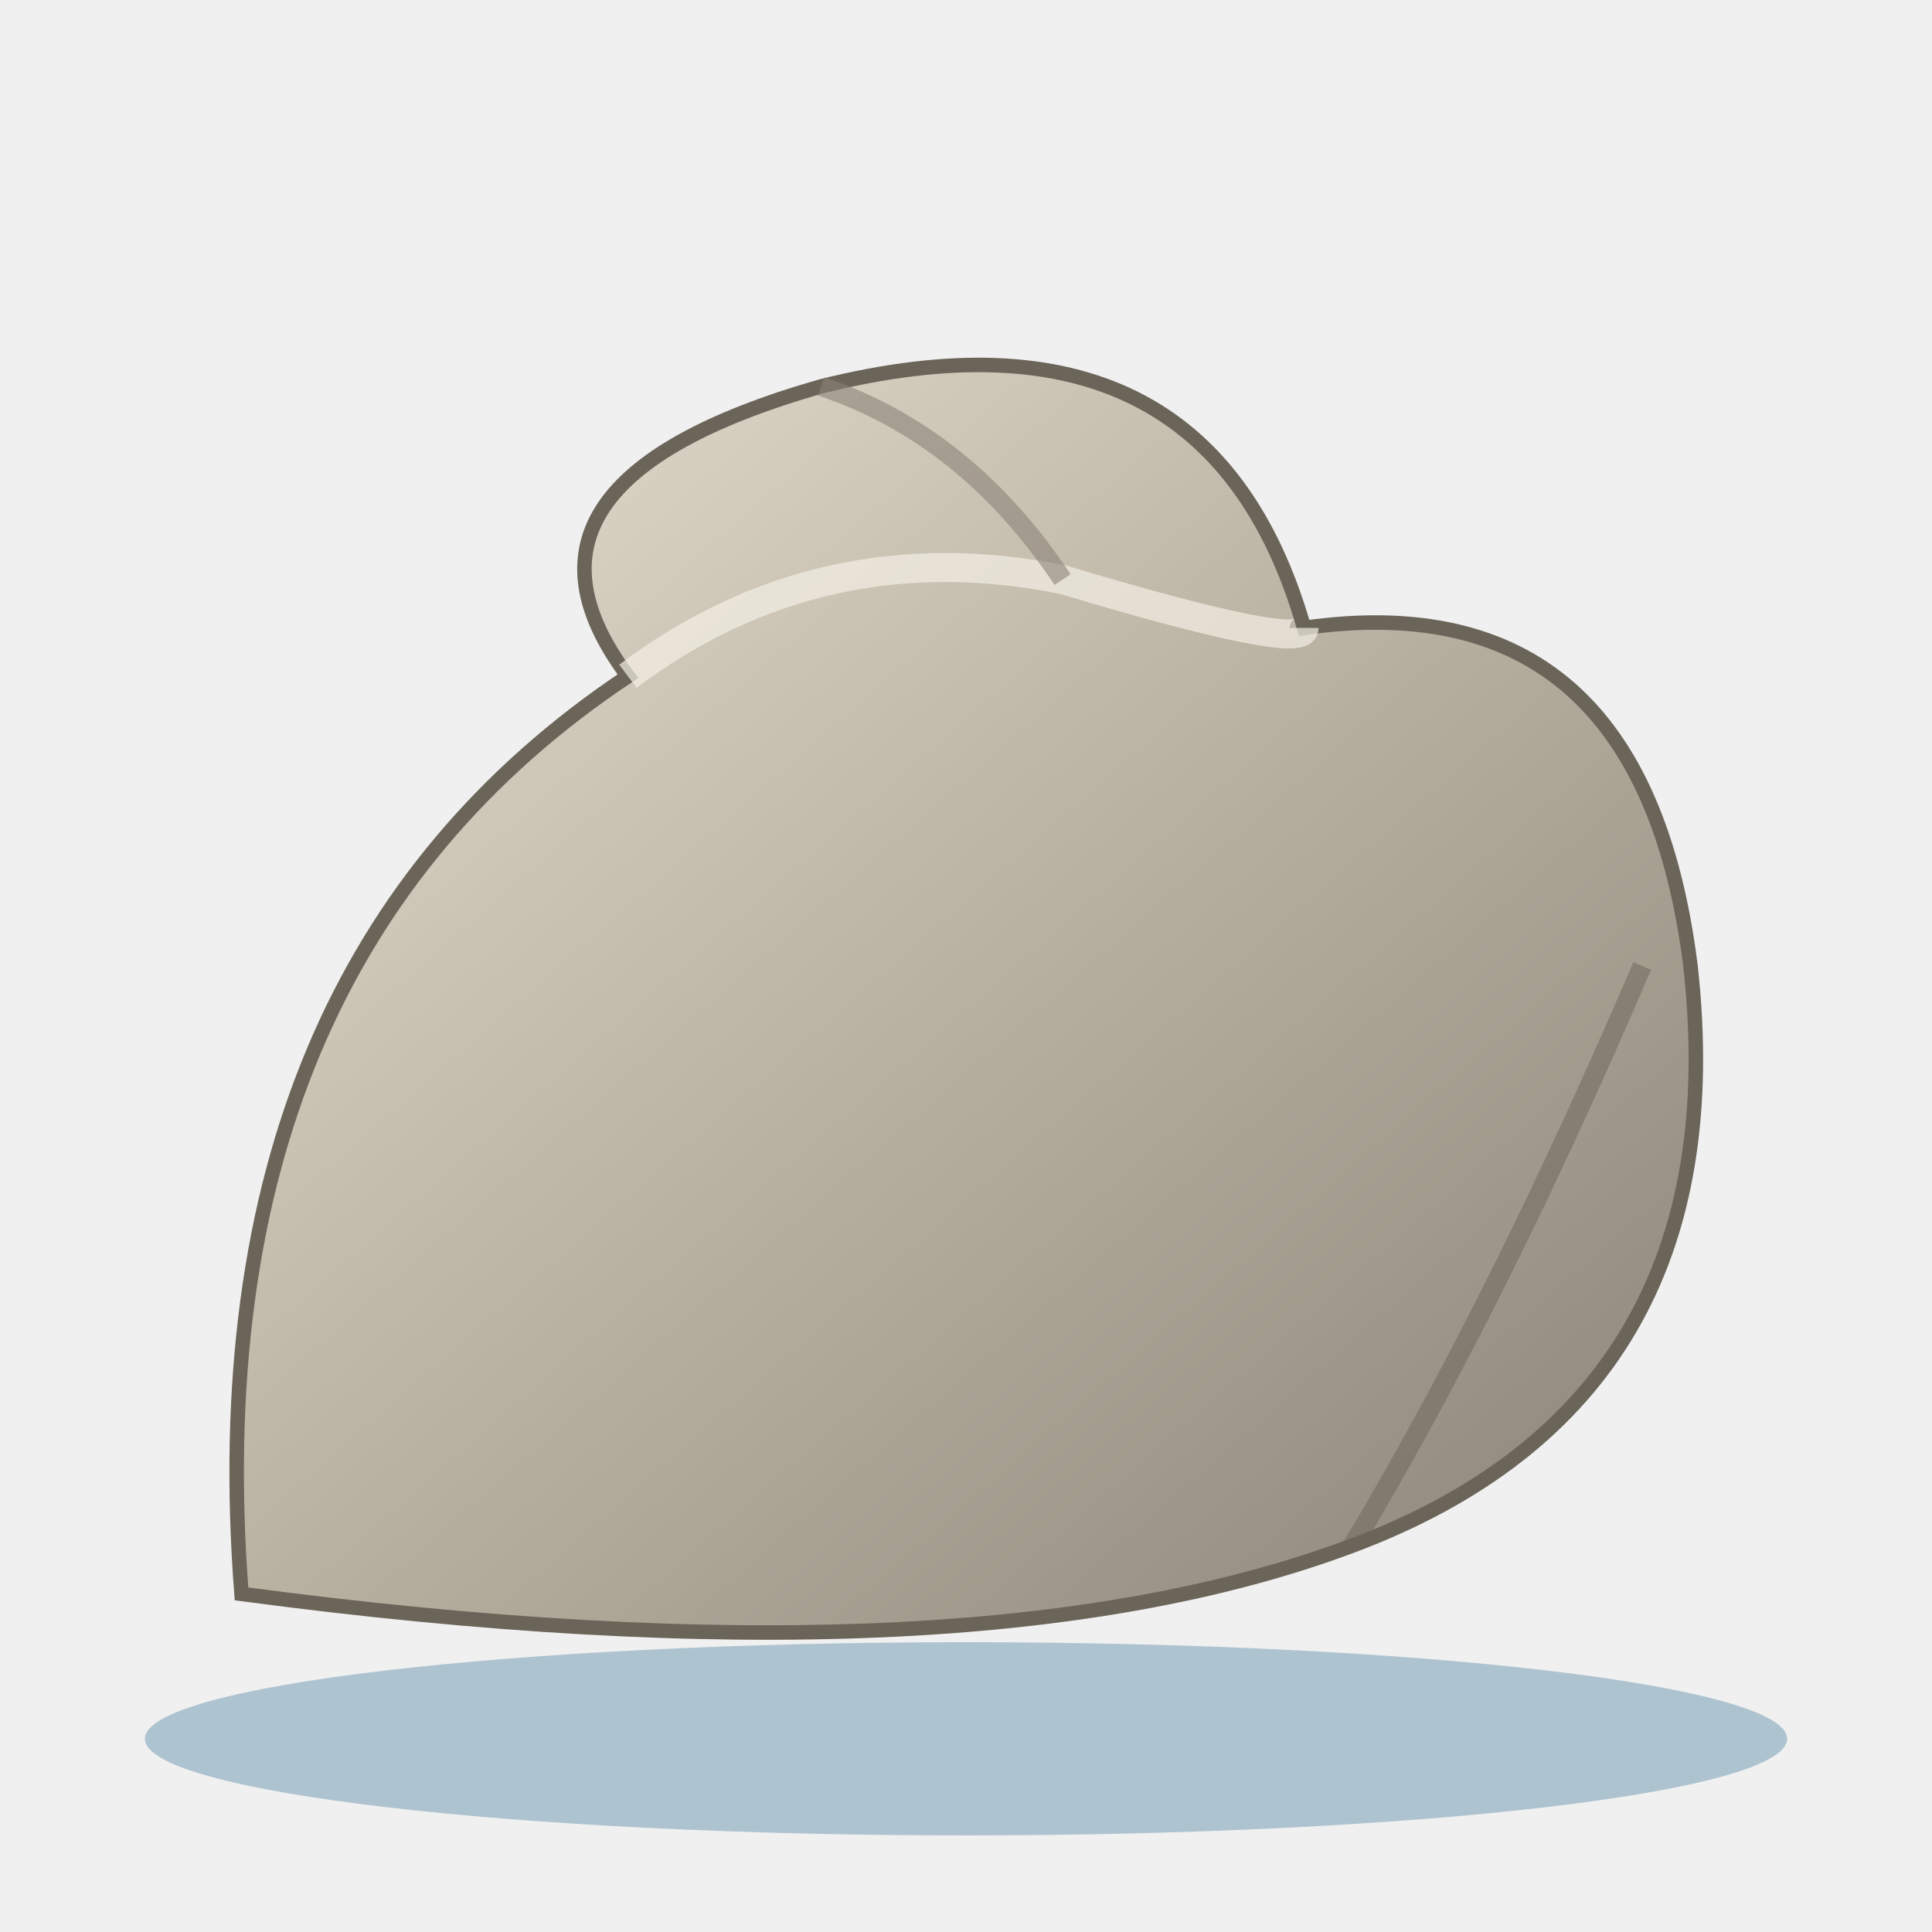
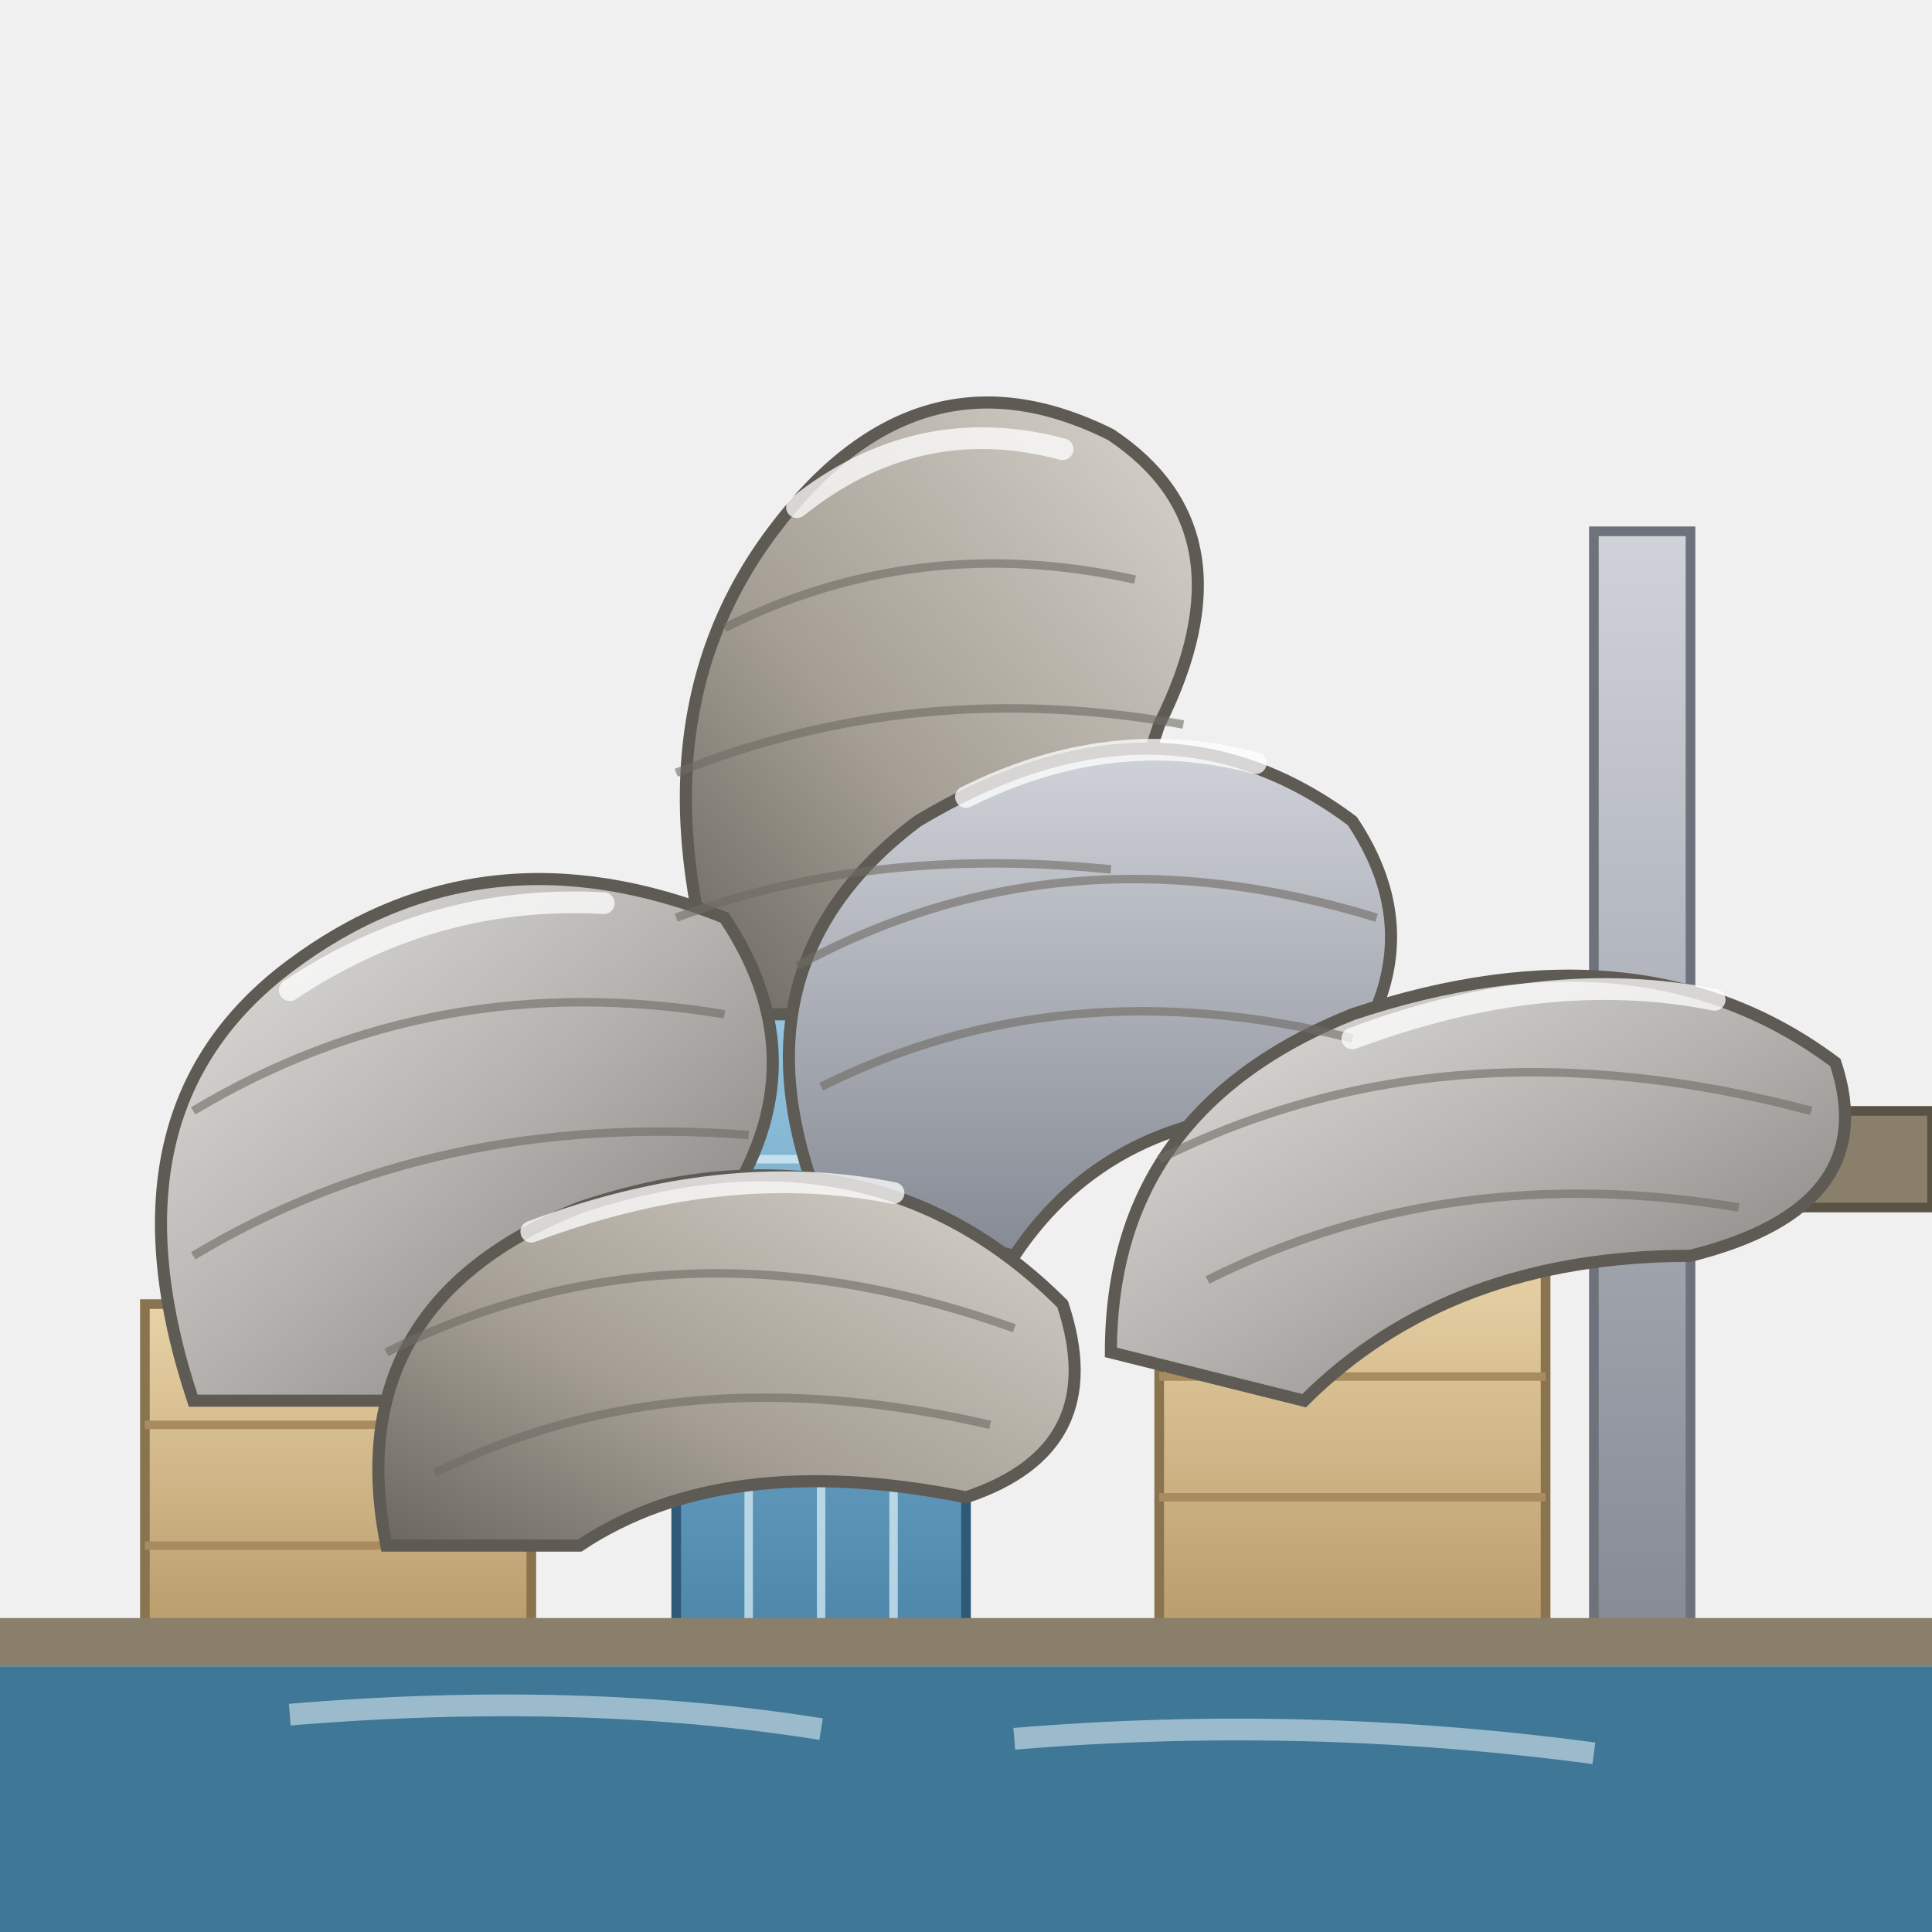
<svg xmlns="http://www.w3.org/2000/svg" viewBox="0 0 80 80">
  <defs>
-     <linearGradient id="gbTitan" x1="0" y1="0" x2="1" y2="1">
-       <stop offset="0" stop-color="#e8e2d4" />
-       <stop offset="0.5" stop-color="#b8b0a0" />
-       <stop offset="1" stop-color="#8a8276" />
+     <linearGradient id="gbTi1" x1="0" y1="0" x2="1" y2="1">
+       <stop offset="0" stop-color="#e2e2e0" />
+       <stop offset=".5" stop-color="#b4b2ae" />
+       <stop offset="1" stop-color="#7a7874" />
+     </linearGradient>
+     <linearGradient id="gbTi2" x1="1" y1="0" x2="0" y2="1">
+       <stop offset="0" stop-color="#d8d4cc" />
+       <stop offset=".6" stop-color="#a49e94" />
+       <stop offset="1" stop-color="#6a665e" />
+     </linearGradient>
+     <linearGradient id="gbTi3" x1="0" y1="0" x2="0" y2="1">
+       <stop offset="0" stop-color="#cfd2d8" />
+       <stop offset="1" stop-color="#868a94" />
+     </linearGradient>
+     <linearGradient id="gbGlass" x1="0" y1="0" x2="0" y2="1">
+       <stop offset="0" stop-color="#a8d4ec" />
+       <stop offset="1" stop-color="#4a86aa" />
+     </linearGradient>
+     <linearGradient id="gbStone" x1="0" y1="0" x2="0" y2="1">
+       <stop offset="0" stop-color="#e8d2a6" />
+       <stop offset="1" stop-color="#b89a6a" />
    </linearGradient>
  </defs>
-   <path d="M10,66 Q8,40 26,28 Q20,20 34,16 Q50,12 54,26 Q68,24 70,40 Q72,58 56,64 Q40,70 10,66 Z" fill="url(#gbTitan)" stroke="#6b6458" stroke-width="0.6" />
-   <path d="M26,28 Q34,22 44,24 Q54,27 54,26" fill="none" stroke="#f4f0e4" stroke-width="1.2" opacity="0.7" />
-   <path d="M34,16 Q40,18 44,24" fill="none" stroke="#8a8276" stroke-width="0.8" opacity="0.6" />
-   <path d="M56,64 Q62,54 68,40" fill="none" stroke="#6b6458" stroke-width="0.8" opacity="0.5" />
-   <ellipse cx="40" cy="72" rx="34" ry="4" fill="#4a7fa0" opacity="0.4" />
+   <rect x="66" y="22" width="4" height="46" fill="url(#gbTi3)" stroke="#6e727c" stroke-width=".4" />
+   <path d="M54 46 H80 V50 H54Z" fill="#8a7f6a" stroke="#5a5244" stroke-width=".4" />
+   <rect x="6" y="54" width="16" height="14" fill="url(#gbStone)" stroke="#8a7450" stroke-width=".4" />
+   <rect x="48" y="52" width="16" height="16" fill="url(#gbStone)" stroke="#8a7450" stroke-width=".4" />
+   <path d="M6 59 H22 M6 64 H22 M48 57 H64 M48 62 H64" stroke="#a88c60" stroke-width=".35" />
+   <path d="M28 68 V40 Q34 32 40 38 V68Z" fill="url(#gbGlass)" stroke="#2e5a78" stroke-width=".4" />
+   <path d="M31 68 V38 M34 68 V35.6 M37 68 V36.4 M28 48 H40 M28 56 H40" stroke="#dff2fb" stroke-width=".35" opacity=".7" />
+   <path d="M30 42 Q26 30 32 22 Q38 14 46 18 Q52 22 48 30 Q46 36 44 42Z" fill="url(#gbTi2)" stroke="#5e5a54" stroke-width=".5" />
+   <path d="M8 58 Q4 46 12 40 Q20 34 30 38 Q34 44 30 50 Q22 52 18 58Z" fill="url(#gbTi1)" stroke="#5e5a54" stroke-width=".5" />
+   <path d="M34 50 Q30 40 38 34 Q48 28 56 34 Q60 40 54 46 Q46 46 42 52Z" fill="url(#gbTi3)" stroke="#5e5a54" stroke-width=".5" />
+   <path d="M46 56 Q46 46 56 42 Q68 38 76 44 Q78 50 70 52 Q60 52 54 58Z" fill="url(#gbTi1)" stroke="#5e5a54" stroke-width=".5" />
+   <path d="M16 64 Q14 54 24 50 Q36 46 44 54 Q46 60 40 62 Q30 60 24 64Z" fill="url(#gbTi2)" stroke="#5e5a54" stroke-width=".5" />
+   <g stroke="#6e6a64" stroke-width=".35" fill="none" opacity=".6">
+     <path d="M30 26 Q38 22 47 24 M28 32 Q38 28 49 30 M28 38 Q36 35 46 36" />
+     <path d="M8 46 Q18 40 30 42 M8 52 Q18 46 31 47" />
+     <path d="M33 40 Q44 34 57 38 M34 45 Q44 40 56 43" />
+     <path d="M48 48 Q60 42 75 46 M50 53 Q60 48 72 50" />
+     <path d="M16 56 Q28 50 42 55 M18 61 Q28 56 41 59" />
+   </g>
+   <path d="M33 21 Q38 17 44 18.6 M12 41 Q18 37 25 37.4 M40 33 Q46 30 52 31.6 M56 43 Q64 40 71 41.4 M22 51 Q30 48 37 49.4" stroke="#ffffff" stroke-width=".9" fill="none" opacity=".75" stroke-linecap="round" />
+   <rect x="0" y="67" width="80" height="2" fill="#8a7f6a" />
+   <rect x="0" y="69" width="80" height="11" fill="#3f7896" />
+   <path d="M12 71 Q24 70 34 71.6 M42 72 Q54 71 66 72.6" stroke="#d8e8f2" stroke-width=".9" fill="none" opacity=".6">
+     <animate attributeName="opacity" values=".3;.75;.3" dur="2.8s" repeatCount="indefinite" />
+   </path>
</svg>
